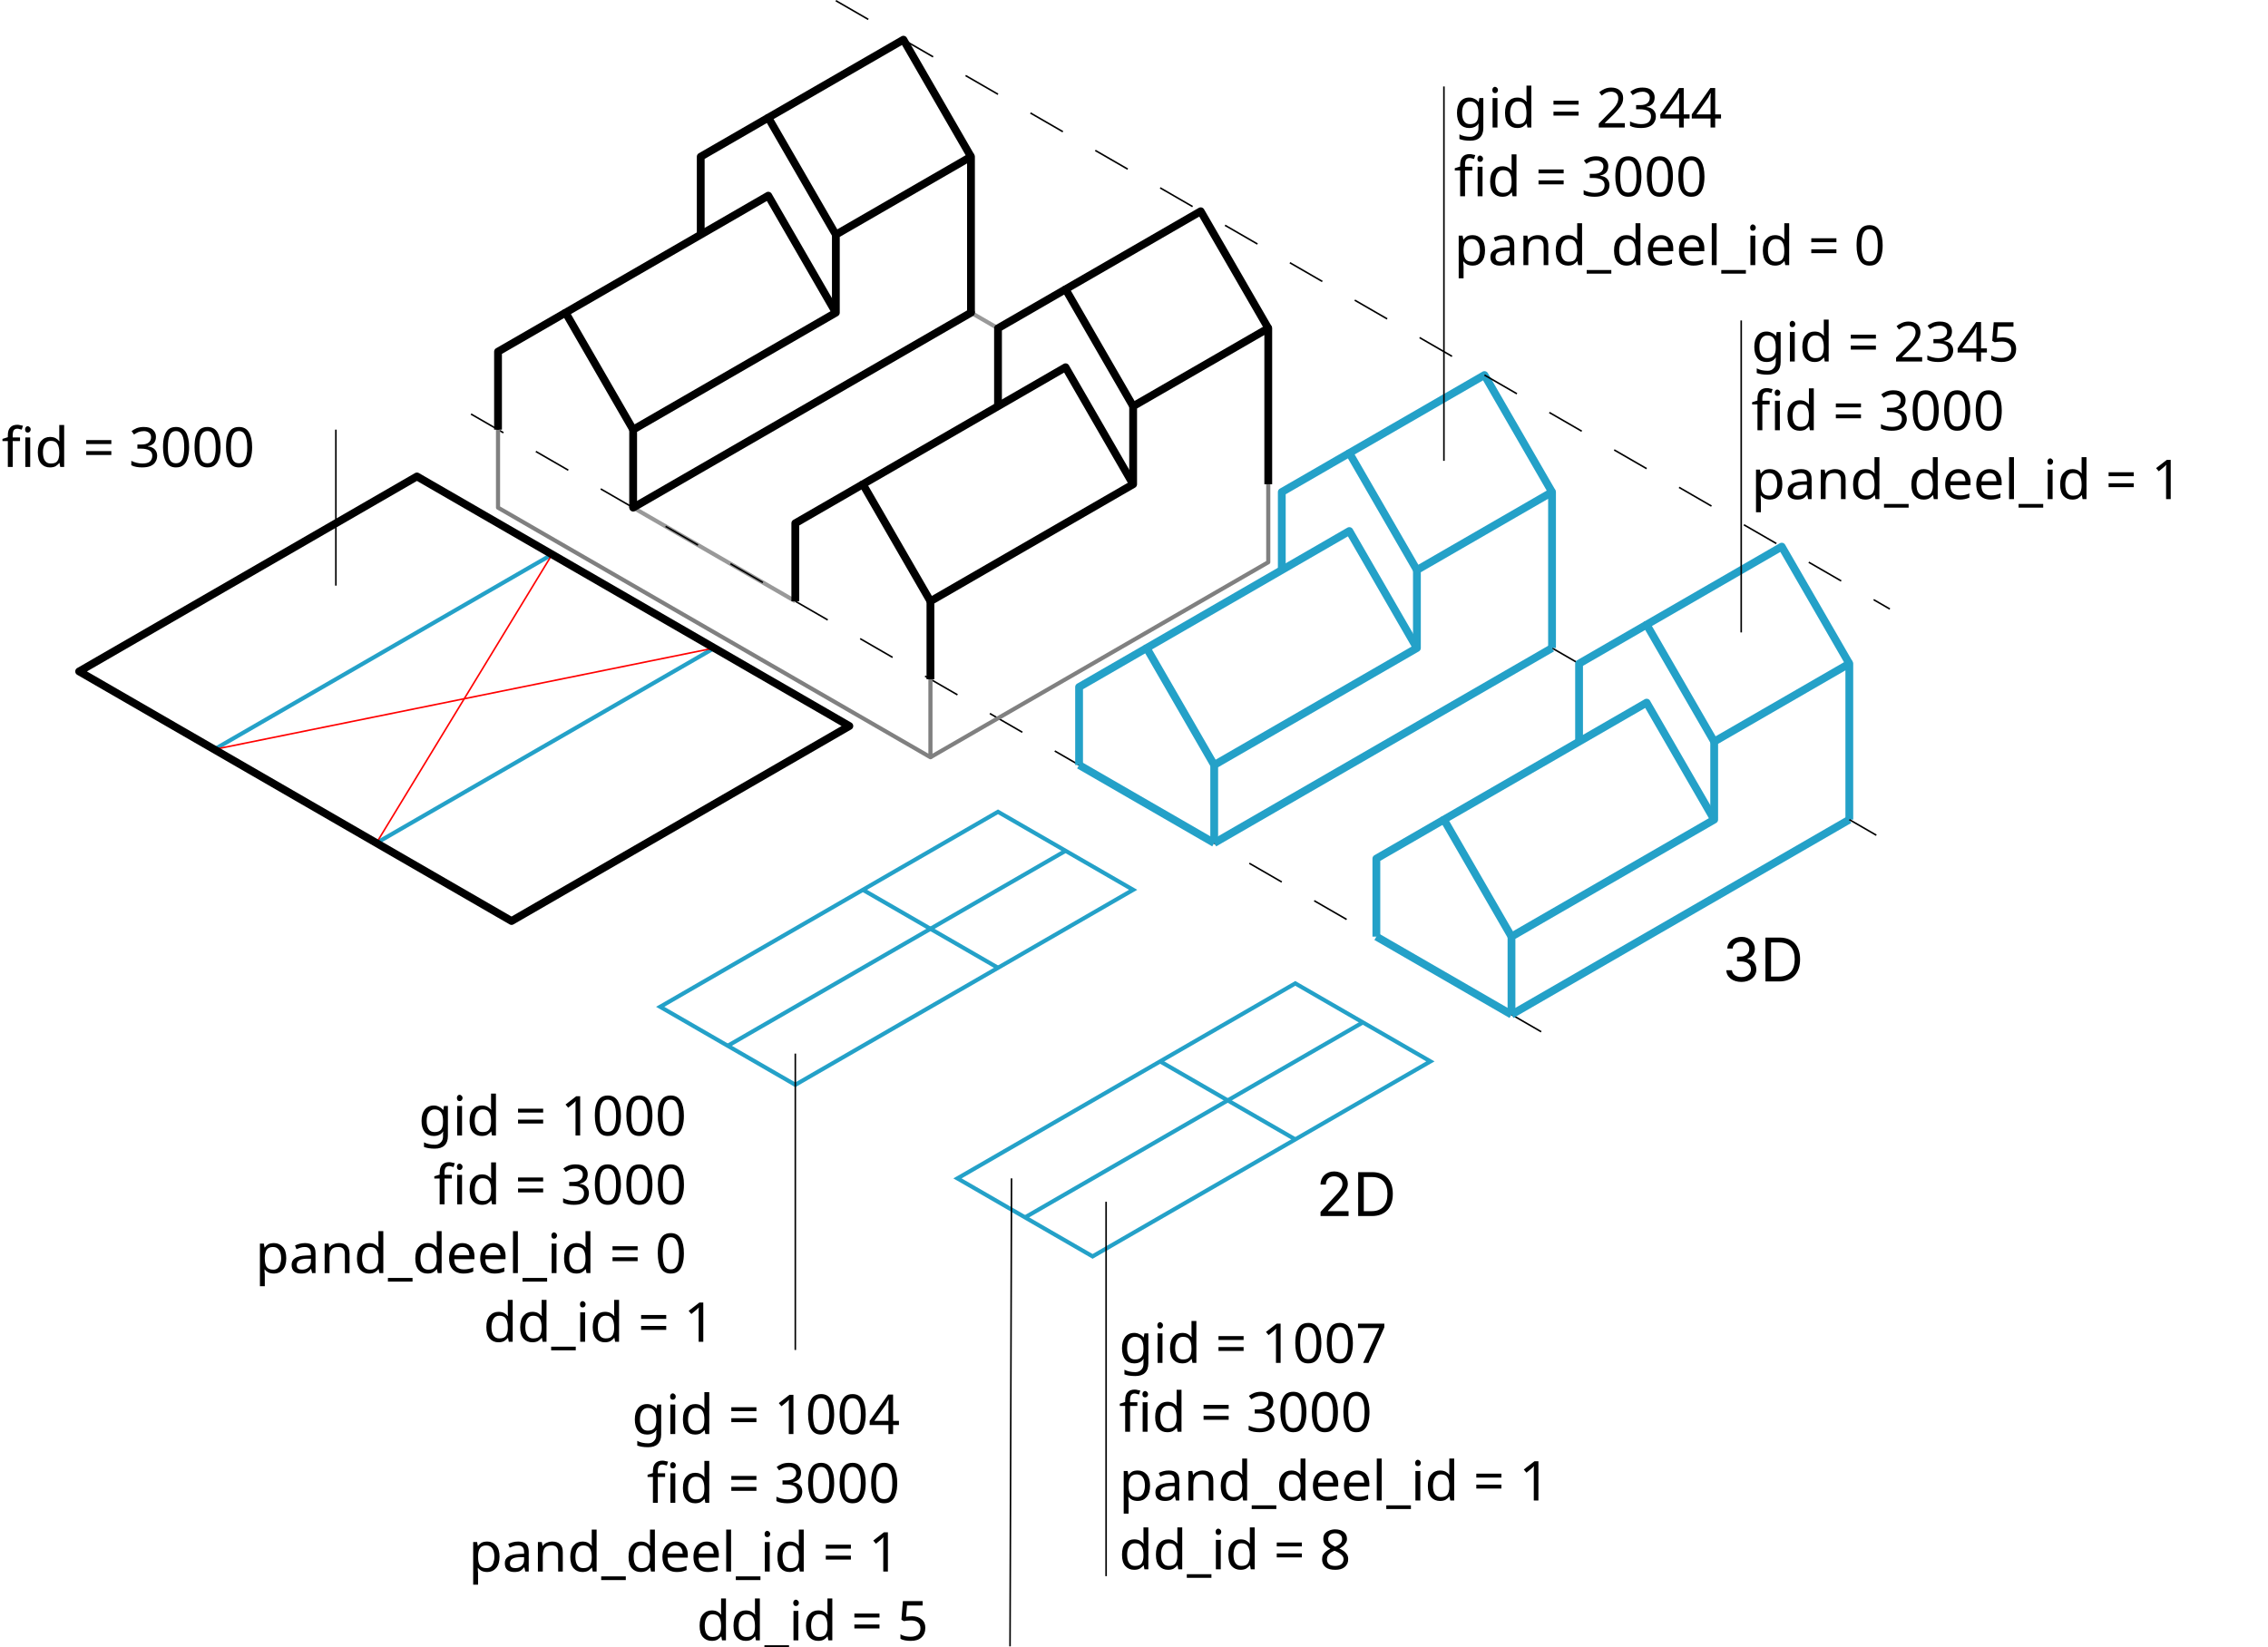
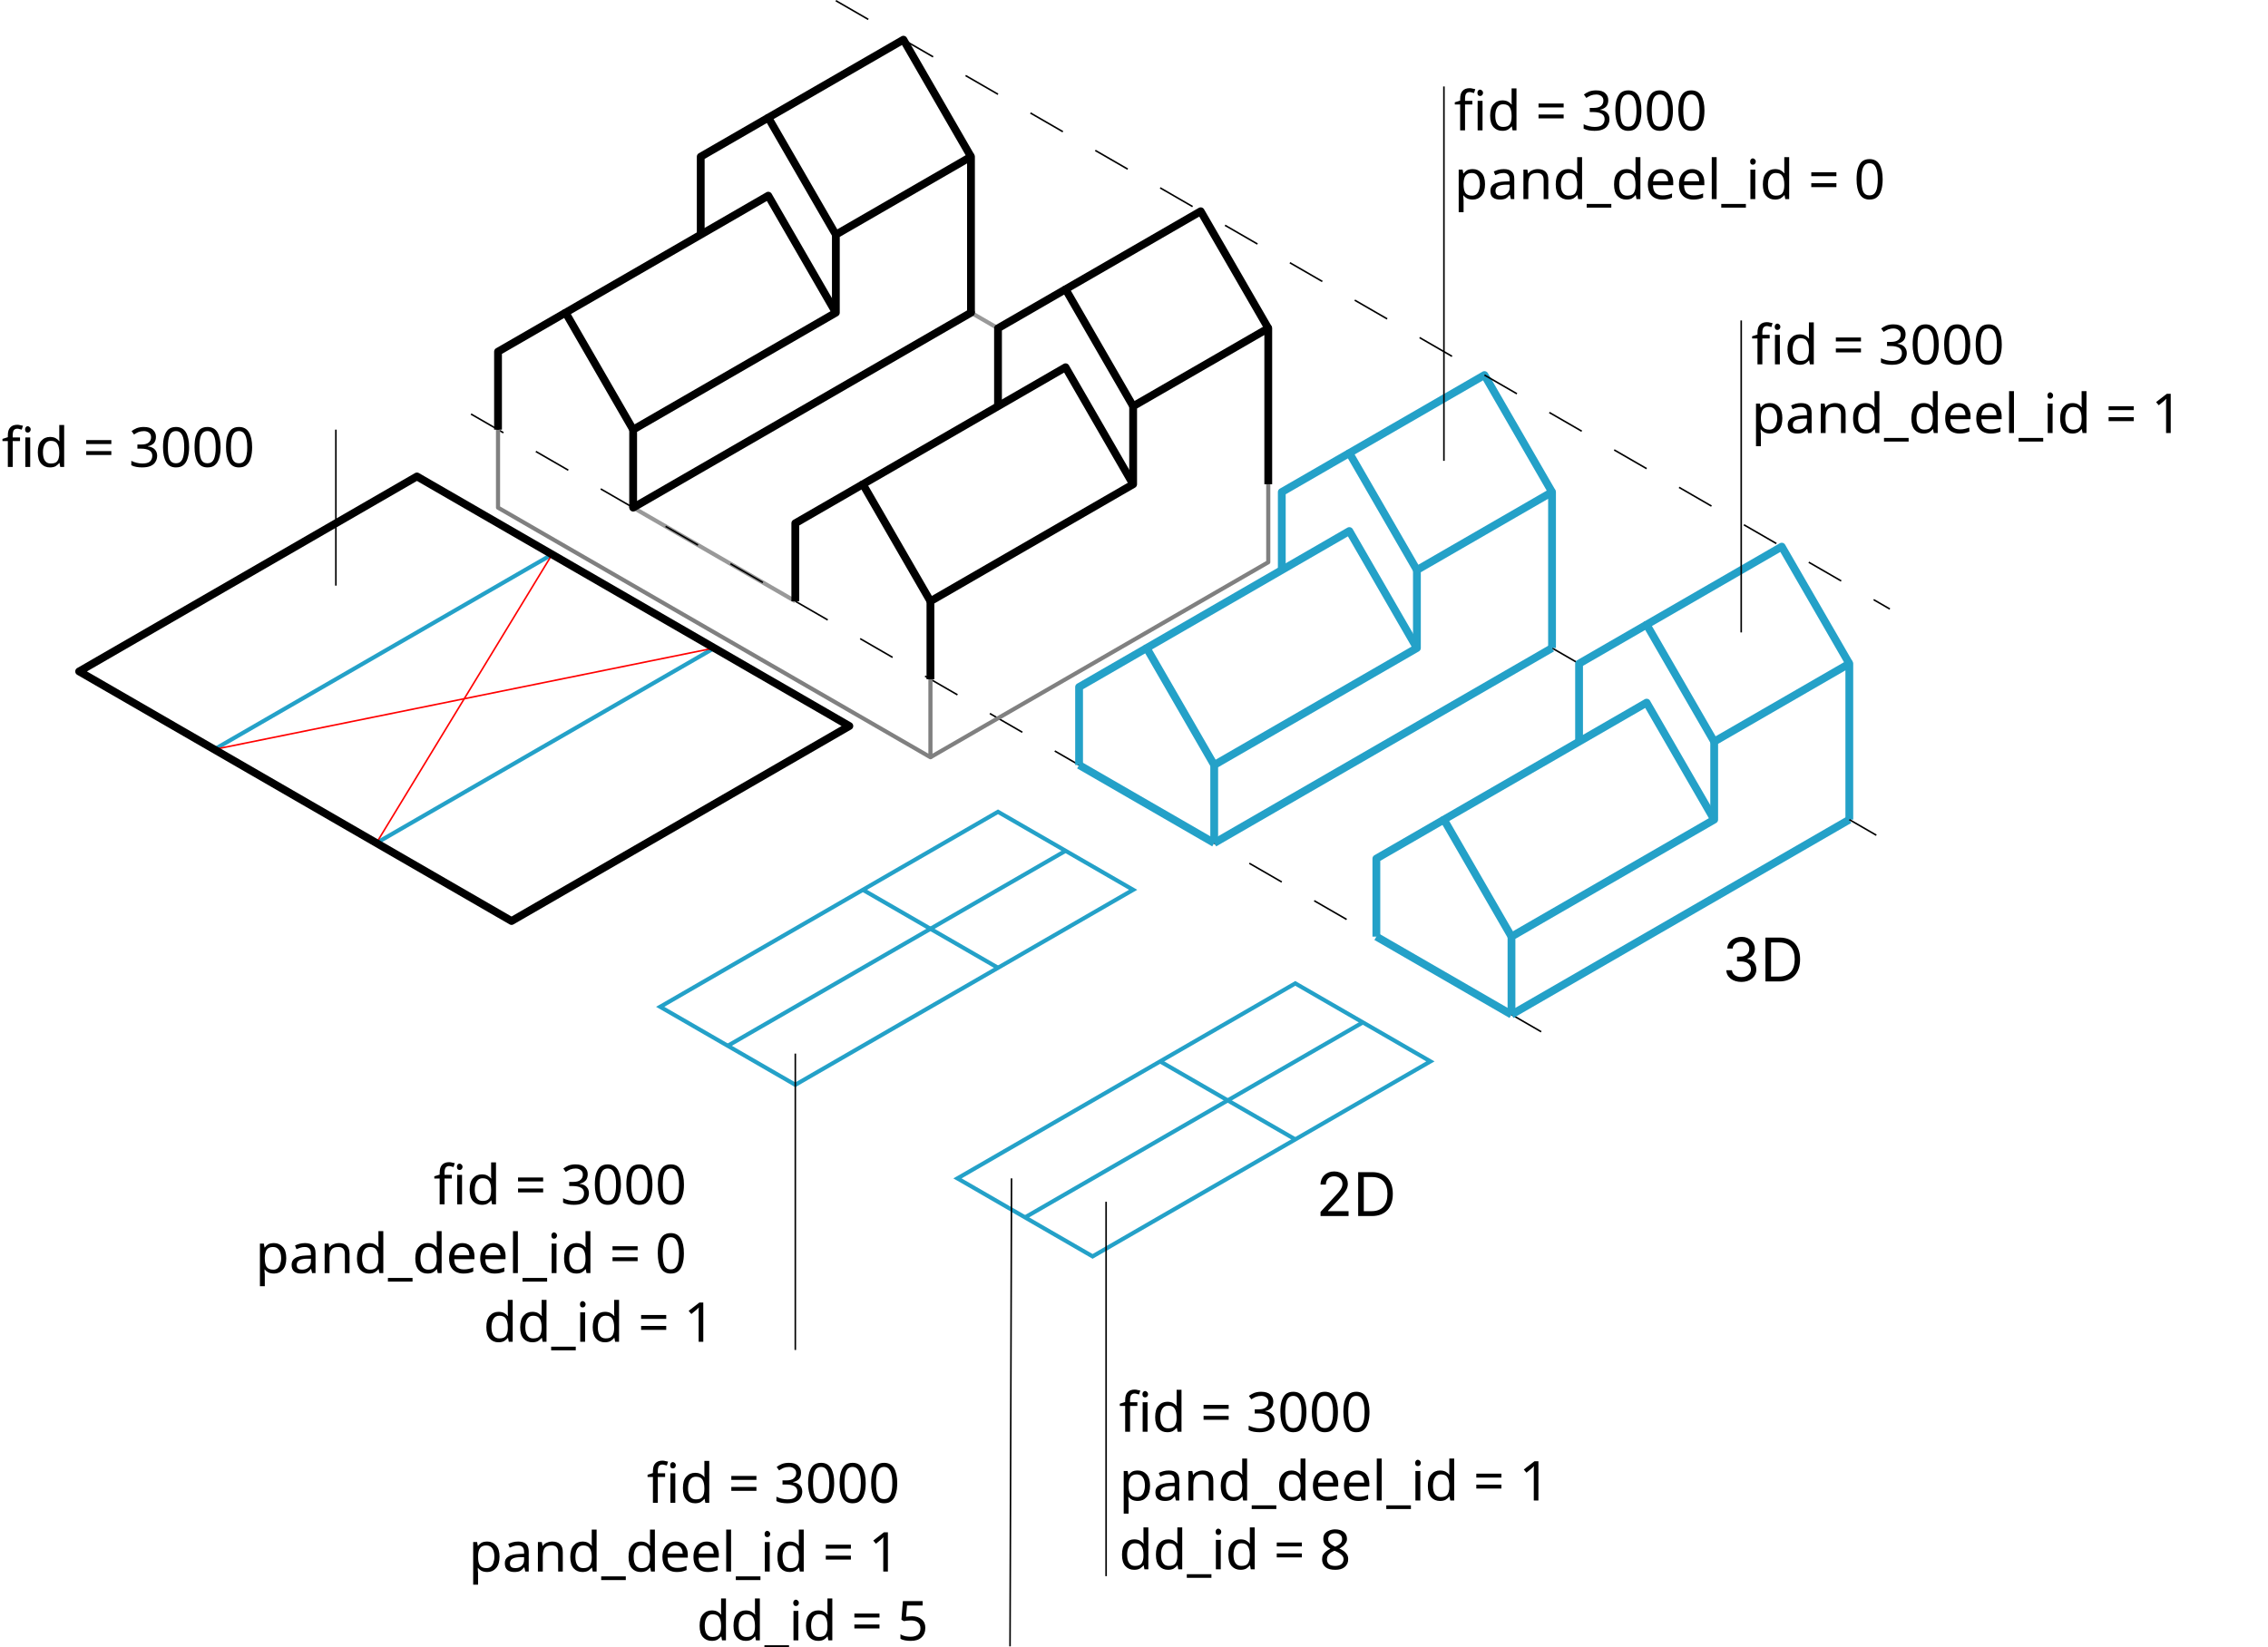
- <svg xmlns="http://www.w3.org/2000/svg" xmlns:ns1="http://www.openswatchbook.org/uri/2009/osb" xmlns:xlink="http://www.w3.org/1999/xlink" width="145.354mm" height="105.543mm" viewBox="0 0 145.354 105.543" version="1.1" id="svg8">
+ <svg xmlns="http://www.w3.org/2000/svg" xmlns:xlink="http://www.w3.org/1999/xlink" width="145.354mm" height="105.543mm" viewBox="0 0 145.354 105.543" version="1.1" id="svg8">
  <defs id="defs2">
-     <linearGradient id="linearGradient1136" ns1:paint="solid">
+     <linearGradient id="linearGradient1136">
      <stop style="stop-color:#000000;stop-opacity:1;" offset="0" id="stop1134" />
    </linearGradient>
-     <linearGradient id="linearGradient1130" ns1:paint="solid">
+     <linearGradient id="linearGradient1130">
      <stop style="stop-color:#999999;stop-opacity:1;" offset="0" id="stop1128" />
    </linearGradient>
-     <linearGradient id="linearGradient1124" ns1:paint="solid" gradientTransform="translate(-20.38544,44.68312)">
+     <linearGradient id="linearGradient1124" gradientTransform="translate(-20.38544,44.68312)">
      <stop style="stop-color:#ff0000;stop-opacity:1;" offset="0" id="stop1122" />
    </linearGradient>
-     <linearGradient id="linearGradient1118" ns1:paint="solid">
+     <linearGradient id="linearGradient1118">
      <stop style="stop-color:#2d5fc1;stop-opacity:1;" offset="0" id="stop1116" />
    </linearGradient>
-     <linearGradient id="linearGradient1112" ns1:paint="solid">
+     <linearGradient id="linearGradient1112">
      <stop style="stop-color:#b4dde6;stop-opacity:1;" offset="0" id="stop1110" />
    </linearGradient>
-     <linearGradient id="linearGradient1106" ns1:paint="solid" gradientTransform="matrix(0.2645833,0,0,0.2645833,-3.908444,225.4188)">
+     <linearGradient id="linearGradient1106" gradientTransform="matrix(0.2645833,0,0,0.2645833,-3.908444,225.4188)">
      <stop style="stop-color:#24a1c8;stop-opacity:1;" offset="0" id="stop1104" />
    </linearGradient>
    <marker style="overflow:visible" id="marker1582" refX="0" refY="0" orient="auto">
      <path transform="scale(-0.6)" d="M 8.719,4.034 -2.207,0.016 8.719,-4.002 c -1.745,2.372 -1.735,5.617 -6e-7,8.035 z" style="fill:#000000;fill-opacity:1;fill-rule:evenodd;stroke:#000000;stroke-width:0.625;stroke-linejoin:round;stroke-opacity:1" id="path1580" />
    </marker>
    <marker style="overflow:visible" id="marker1572" refX="0" refY="0" orient="auto">
      <path transform="scale(-0.6)" d="M 8.719,4.034 -2.207,0.016 8.719,-4.002 c -1.745,2.372 -1.735,5.617 -6e-7,8.035 z" style="fill:#000000;fill-opacity:1;fill-rule:evenodd;stroke:#000000;stroke-width:0.625;stroke-linejoin:round;stroke-opacity:1" id="path1570" />
    </marker>
    <marker style="overflow:visible" id="marker1562" refX="0" refY="0" orient="auto">
      <path transform="scale(-0.6)" d="M 8.719,4.034 -2.207,0.016 8.719,-4.002 c -1.745,2.372 -1.735,5.617 -6e-7,8.035 z" style="fill:#000000;fill-opacity:1;fill-rule:evenodd;stroke:#000000;stroke-width:0.625;stroke-linejoin:round;stroke-opacity:1" id="path1560" />
    </marker>
    <marker style="overflow:visible" id="marker1552" refX="0" refY="0" orient="auto">
      <path transform="scale(-0.6)" d="M 8.719,4.034 -2.207,0.016 8.719,-4.002 c -1.745,2.372 -1.735,5.617 -6e-7,8.035 z" style="fill:#000000;fill-opacity:1;fill-rule:evenodd;stroke:#000000;stroke-width:0.625;stroke-linejoin:round;stroke-opacity:1" id="path1550" />
    </marker>
    <marker style="overflow:visible" id="marker1488" refX="0" refY="0" orient="auto">
      <path transform="scale(-0.6)" d="M 8.719,4.034 -2.207,0.016 8.719,-4.002 c -1.745,2.372 -1.735,5.617 -6e-7,8.035 z" style="fill:#000000;fill-opacity:1;fill-rule:evenodd;stroke:#000000;stroke-width:0.625;stroke-linejoin:round;stroke-opacity:1" id="path1486" />
    </marker>
    <rect x="1.959" y="4.487" width="16.175" height="9.534" id="rect1056" />
    <linearGradient xlink:href="#linearGradient1124" id="linearGradient1126" x1="12.954" y1="57.543" x2="38.971" y2="57.543" gradientUnits="userSpaceOnUse" />
  </defs>
  <g id="layer3" transform="translate(-13.11506,-8.456694)" />
  <g id="layer1" transform="translate(-13.11506,-8.456694)" />
  <g id="layer2" style="display:inline" transform="translate(-13.11506,-8.456694)">
    <g id="g1652" transform="translate(-4.330127,-32.5)" />
  </g>
  <g id="layer4" style="display:inline" transform="translate(-13.11506,-8.456694)" />
  <g id="layer5" transform="translate(-13.11506,-8.456694)">
    <path style="fill:none;stroke:url(#linearGradient1106);stroke-width:0.265px;stroke-linecap:round;stroke-linejoin:round;stroke-opacity:1" d="M 58.89,50 37.239,62.5" id="path3836-4" />
    <path style="fill:none;stroke:url(#linearGradient1130);stroke-width:0.265px;stroke-linecap:butt;stroke-linejoin:miter;stroke-opacity:1" d="m 53.694,41 10.392,6" id="path1017" />
    <path style="fill:none;stroke:url(#linearGradient1130);stroke-width:0.265px;stroke-linecap:butt;stroke-linejoin:miter;stroke-opacity:1" d="M 75.344,28.5 77.076,29.5" id="path1019" />
    <path style="fill:none;stroke:#000000;stroke-width:0.1;stroke-linecap:butt;stroke-linejoin:miter;stroke-miterlimit:4;stroke-dasharray:2.4, 2.4;stroke-dashoffset:0;stroke-opacity:1" d="m 114.315,51 -1.732,-1" id="path1680" />
    <path style="fill:none;stroke:#000000;stroke-width:0.1;stroke-linecap:butt;stroke-linejoin:miter;stroke-miterlimit:4;stroke-dasharray:2.4, 2.4;stroke-dashoffset:0;stroke-opacity:1" d="M 43.301,35 112.583,75" id="path1678-4" />
    <path style="fill:none;stroke:url(#linearGradient1106);stroke-width:0.265px;stroke-linecap:round;stroke-linejoin:round;stroke-opacity:1" d="M 48.497,44 26.847,56.5" id="path3836" />
    <g id="g1323-2" transform="translate(12.99038,32.5)" style="stroke-width:0.5;stroke-miterlimit:4;stroke-dasharray:none">
      <path style="fill:none;stroke:url(#linearGradient1106);stroke-width:0.5;stroke-linecap:butt;stroke-linejoin:round;stroke-miterlimit:4;stroke-dasharray:none;stroke-opacity:1" d="M 99.593,17.5 V 7.5 l -8.66,5 v 5 L 77.942,25 V 30" id="path1038-0-3" />
      <path style="fill:none;stroke:url(#linearGradient1106);stroke-width:0.5;stroke-linecap:butt;stroke-linejoin:round;stroke-miterlimit:4;stroke-dasharray:none;stroke-opacity:1" d="M 99.593,7.5 95.263,2e-6 86.603,5 l 4.33,7.5" id="path1040-3-0" />
      <path style="fill:none;stroke:url(#linearGradient1106);stroke-width:0.5;stroke-linecap:butt;stroke-linejoin:round;stroke-miterlimit:4;stroke-dasharray:none;stroke-opacity:1" d="M 77.942,25 73.612,17.5 86.603,10 l 4.33,7.5" id="path1042-8-1" />
      <path style="fill:none;stroke:url(#linearGradient1106);stroke-width:0.5;stroke-linecap:butt;stroke-linejoin:round;stroke-miterlimit:4;stroke-dasharray:none;stroke-opacity:1" d="m 73.612,17.5 -4.33,2.5 v 5" id="path1044-0-6" />
      <path style="fill:none;stroke:url(#linearGradient1106);stroke-width:0.5;stroke-linecap:butt;stroke-linejoin:round;stroke-miterlimit:4;stroke-dasharray:none;stroke-opacity:1" d="m 86.603,5 -4.33,2.5 v 5" id="path1046-7-6" />
      <path style="fill:none;stroke:url(#linearGradient1106);stroke-width:0.5;stroke-linecap:butt;stroke-linejoin:miter;stroke-miterlimit:4;stroke-dasharray:none;stroke-opacity:1" d="M 99.593,17.5 77.942,30" id="path1096-8-1" />
      <path style="fill:none;stroke:url(#linearGradient1106);stroke-width:0.5;stroke-linecap:butt;stroke-linejoin:miter;stroke-miterlimit:4;stroke-dasharray:none;stroke-opacity:1" d="M 77.942,30 69.282,25" id="path1303-8" />
    </g>
    <path style="fill:none;stroke:#000000;stroke-width:0.1;stroke-linecap:butt;stroke-linejoin:miter;stroke-miterlimit:4;stroke-dasharray:2.4, 2.4;stroke-dashoffset:0;stroke-opacity:1" d="M 66.684,8.5 134.234,47.5" id="path1678" />
    <path style="display:inline;fill:none;fill-opacity:1;stroke:none;stroke-width:0.265px;stroke-linecap:butt;stroke-linejoin:miter;stroke-opacity:1" d="M 53.694,41 45.033,36 66.684,23.5 75.344,28.5 53.694,41" id="path1102" />
    <path style="fill:none;stroke:#808080;stroke-width:0.265px;stroke-linecap:butt;stroke-linejoin:round;stroke-opacity:1" d="m 45.033,36 v 5 l 27.713,16 v -5" id="path1034" />
    <path style="fill:none;stroke:#808080;stroke-width:0.265px;stroke-linecap:butt;stroke-linejoin:round;stroke-opacity:1" d="M 72.746,57 94.397,44.5 v -5" id="path1036" />
    <g id="g1080" style="display:inline;stroke-width:0.1;stroke-linecap:round;stroke-linejoin:round;stroke-miterlimit:4;stroke-dasharray:none" transform="translate(13.8564,-6.000001)">
      <path style="fill:none;stroke:url(#linearGradient1126);stroke-width:0.1;stroke-linecap:round;stroke-linejoin:round;stroke-miterlimit:4;stroke-dasharray:none;stroke-dashoffset:0;stroke-opacity:1" d="M 12.99,62.5 45.033,56" id="path1074" />
      <path style="fill:none;stroke:#ff0000;stroke-width:0.1;stroke-linecap:round;stroke-linejoin:round;stroke-miterlimit:4;stroke-dasharray:none;stroke-dashoffset:0;stroke-opacity:1" d="M 34.641,50 23.383,68.5" id="path1076" />
    </g>
    <path style="display:inline;fill:none;stroke:#000000;stroke-width:0.5;stroke-linecap:round;stroke-linejoin:miter;stroke-miterlimit:4;stroke-dasharray:none;stroke-opacity:1" d="M 75.344,28.5 53.694,41" id="path1096" />
    <g id="g1068" style="display:inline;stroke:#000000;stroke-linejoin:round" transform="translate(40.70319,-21.5)">
      <g id="g1060" transform="translate(5.6766653e-8,15)" style="stroke:#000000;stroke-linejoin:round">
        <path style="fill:none;stroke:#000000;stroke-width:0.5;stroke-linecap:butt;stroke-linejoin:round;stroke-miterlimit:4;stroke-dasharray:none;stroke-opacity:1" d="M 34.641,35 V 25 l -8.66,5 v 5 L 12.99,42.5 v 5" id="path1038" />
        <path style="fill:none;stroke:#000000;stroke-width:0.5;stroke-linecap:butt;stroke-linejoin:round;stroke-miterlimit:4;stroke-dasharray:none;stroke-opacity:1" d="m 34.641,25 -4.33,-7.5 -8.66,5 4.33,7.5" id="path1040" />
        <path style="fill:none;stroke:#000000;stroke-width:0.5;stroke-linecap:butt;stroke-linejoin:round;stroke-miterlimit:4;stroke-dasharray:none;stroke-opacity:1" d="m 12.99,42.5 -4.33,-7.5 12.99,-7.5 4.33,7.5" id="path1042" />
        <path style="fill:none;stroke:#000000;stroke-width:0.5;stroke-linecap:butt;stroke-linejoin:round;stroke-miterlimit:4;stroke-dasharray:none;stroke-opacity:1" d="m 8.66,35 -4.33,2.5 V 42.5" id="path1044" />
        <path style="fill:none;stroke:#000000;stroke-width:0.5;stroke-linecap:butt;stroke-linejoin:round;stroke-miterlimit:4;stroke-dasharray:none;stroke-opacity:1" d="m 21.651,22.5 -4.33,2.5 v 5" id="path1046" />
      </g>
    </g>
    <g id="g1729" transform="translate(-33.77499,-3.499999)" style="stroke:url(#linearGradient1106)">
      <path style="fill:none;stroke:url(#linearGradient1106);stroke-width:0.265px;stroke-linecap:butt;stroke-linejoin:miter;stroke-opacity:1" d="M 89.201,76.5 110.851,64 119.512,69 97.861,81.5 Z" id="path1693-1" />
      <path style="fill:none;stroke:url(#linearGradient1106);stroke-width:0.265px;stroke-linecap:butt;stroke-linejoin:miter;stroke-opacity:1" d="M 93.531,79 115.181,66.5" id="path1718" />
      <path style="fill:none;stroke:url(#linearGradient1106);stroke-width:0.265px;stroke-linecap:butt;stroke-linejoin:miter;stroke-opacity:1" d="m 110.851,74 -8.66,-5" id="path1720" />
    </g>
    <path style="fill:none;stroke:#000000;stroke-width:0.5;stroke-linecap:round;stroke-linejoin:round;stroke-miterlimit:4;stroke-dasharray:none;stroke-opacity:1" d="M 18.187,51.5 45.899,67.5 67.55,55 39.837,39 Z" id="path1691-6" />
    <text xml:space="preserve" style="font-size:3.881px;line-height:1.25;font-family:Inter;-inkscape-font-specification:'Inter, Normal';stroke-width:0.265" x="123.518" y="71.378" id="text3766">
      <tspan id="tspan3764" x="123.518" y="71.378" style="stroke-width:0.265">3D</tspan>
    </text>
    <text xml:space="preserve" style="font-size:3.881px;line-height:1.25;font-family:Inter;-inkscape-font-specification:'Inter, Normal';stroke-width:0.265" x="97.449" y="86.415" id="text3770">
      <tspan id="tspan3768" x="97.449" y="86.415" style="stroke-width:0.265">2D</tspan>
    </text>
    <path style="fill:none;stroke:#000000;stroke-width:0.1;stroke-linecap:butt;stroke-linejoin:miter;stroke-miterlimit:4;stroke-dasharray:none;stroke-opacity:1" d="m 34.641,36 v 10" id="path3804" />
    <g id="g1068-9" style="display:inline;stroke:#000000;stroke-linejoin:round" transform="translate(59.75575,-10.5)">
      <g id="g1060-3" transform="translate(5.6766653e-8,15)" style="stroke:#000000;stroke-linejoin:round">
        <path style="fill:none;stroke:#000000;stroke-width:0.5;stroke-linecap:butt;stroke-linejoin:round;stroke-miterlimit:4;stroke-dasharray:none;stroke-opacity:1" d="M 34.641,35 V 25 l -8.66,5 v 5 L 12.99,42.5 v 5" id="path1038-2" />
        <path style="fill:none;stroke:#000000;stroke-width:0.5;stroke-linecap:butt;stroke-linejoin:round;stroke-miterlimit:4;stroke-dasharray:none;stroke-opacity:1" d="m 34.641,25 -4.33,-7.5 -8.66,5 4.33,7.5" id="path1040-4" />
        <path style="fill:none;stroke:#000000;stroke-width:0.5;stroke-linecap:butt;stroke-linejoin:round;stroke-miterlimit:4;stroke-dasharray:none;stroke-opacity:1" d="m 12.99,42.5 -4.33,-7.5 12.99,-7.5 4.33,7.5" id="path1042-3" />
        <path style="fill:none;stroke:#000000;stroke-width:0.5;stroke-linecap:butt;stroke-linejoin:round;stroke-miterlimit:4;stroke-dasharray:none;stroke-opacity:1" d="m 8.66,35 -4.33,2.5 V 42.5" id="path1044-7" />
        <path style="fill:none;stroke:#000000;stroke-width:0.5;stroke-linecap:butt;stroke-linejoin:round;stroke-miterlimit:4;stroke-dasharray:none;stroke-opacity:1" d="m 21.651,22.5 -4.33,2.5 v 5" id="path1046-1" />
      </g>
    </g>
    <g id="g1729-6" transform="translate(-14.72243,7.5)" style="stroke:url(#linearGradient1106)">
      <path style="fill:none;stroke:url(#linearGradient1106);stroke-width:0.265px;stroke-linecap:butt;stroke-linejoin:miter;stroke-opacity:1" d="M 89.201,76.5 110.851,64 119.512,69 97.861,81.5 Z" id="path1693-1-4" />
      <path style="fill:none;stroke:url(#linearGradient1106);stroke-width:0.265px;stroke-linecap:butt;stroke-linejoin:miter;stroke-opacity:1" d="M 93.531,79 115.181,66.5" id="path1718-8" />
      <path style="fill:none;stroke:url(#linearGradient1106);stroke-width:0.265px;stroke-linecap:butt;stroke-linejoin:miter;stroke-opacity:1" d="m 110.851,74 -8.66,-5" id="path1720-5" />
    </g>
-     <text xml:space="preserve" style="font-style:normal;font-variant:normal;font-weight:normal;font-stretch:normal;font-size:3.528px;line-height:1.25;font-family:'Roboto Mono';-inkscape-font-specification:'Roboto Mono, Normal';font-variant-ligatures:normal;font-variant-caps:normal;font-variant-numeric:normal;font-variant-east-asian:normal;text-align:end;text-anchor:end;stroke-width:0.265;" x="63.541" y="81.251" id="text3770-3">
-       <tspan id="tspan957" x="63.541" y="81.251">gid = 1000</tspan>
+     <text xml:space="preserve" style="font-style:normal;font-variant:normal;font-weight:normal;font-stretch:normal;font-size:3.528px;line-height:1.25;font-family:'Roboto Mono';-inkscape-font-specification:'Roboto Mono, Normal';font-variant-ligatures:normal;font-variant-caps:normal;font-variant-numeric:normal;font-variant-east-asian:normal;text-align:end;text-anchor:end;stroke-width:0.265" x="63.541" y="81.251" id="text3770-3">
+       <tspan id="tspan957" x="63.541" y="81.251" />
      <tspan id="tspan959" x="63.541" y="85.661">fid = 3000</tspan>
      <tspan id="tspan961" x="63.541" y="90.07">pand_deel_id = 0</tspan>
      <tspan id="tspan963" x="63.541" y="94.48">dd_id = 1</tspan>
    </text>
    <text xml:space="preserve" style="font-style:normal;font-variant:normal;font-weight:normal;font-stretch:normal;font-size:3.528px;line-height:1.25;font-family:'Roboto Mono';-inkscape-font-specification:'Roboto Mono, Normal';font-variant-ligatures:normal;font-variant-caps:normal;font-variant-numeric:normal;font-variant-east-asian:normal;text-align:end;text-anchor:end;stroke-width:0.265" x="77.209" y="100.388" id="text3770-3-0">
-       <tspan id="tspan992" x="77.209" y="100.388">gid = 1004</tspan>
+       <tspan id="tspan992" x="77.209" y="100.388" />
      <tspan id="tspan994" x="77.209" y="104.798">fid = 3000</tspan>
      <tspan id="tspan996" x="77.209" y="109.207">pand_deel_id = 1</tspan>
      <tspan id="tspan998" x="77.209" y="113.617">dd_id = 5</tspan>
    </text>
    <path style="fill:none;stroke:#000000;stroke-width:0.1;stroke-linecap:butt;stroke-linejoin:miter;stroke-miterlimit:4;stroke-dasharray:none;stroke-opacity:1" d="M 64.086,95 V 76" id="path3804-6" />
    <path style="fill:none;stroke:#000000;stroke-width:0.1;stroke-linecap:butt;stroke-linejoin:miter;stroke-miterlimit:4;stroke-dasharray:none;stroke-opacity:1" d="m 77.847,114 0.096,-30" id="path3804-6-6" />
    <g id="g1323-2-0" transform="translate(32.04294,43.5)" style="stroke-width:0.5;stroke-miterlimit:4;stroke-dasharray:none">
      <path style="fill:none;stroke:url(#linearGradient1106);stroke-width:0.5;stroke-linecap:butt;stroke-linejoin:round;stroke-miterlimit:4;stroke-dasharray:none;stroke-opacity:1" d="M 99.593,17.5 V 7.5 l -8.66,5 v 5 L 77.942,25 V 30" id="path1038-0-3-1" />
      <path style="fill:none;stroke:url(#linearGradient1106);stroke-width:0.5;stroke-linecap:butt;stroke-linejoin:round;stroke-miterlimit:4;stroke-dasharray:none;stroke-opacity:1" d="M 99.593,7.5 95.263,2e-6 86.603,5 l 4.33,7.5" id="path1040-3-0-5" />
      <path style="fill:none;stroke:url(#linearGradient1106);stroke-width:0.5;stroke-linecap:butt;stroke-linejoin:round;stroke-miterlimit:4;stroke-dasharray:none;stroke-opacity:1" d="M 77.942,25 73.612,17.5 86.603,10 l 4.33,7.5" id="path1042-8-1-9" />
      <path style="fill:none;stroke:url(#linearGradient1106);stroke-width:0.5;stroke-linecap:butt;stroke-linejoin:round;stroke-miterlimit:4;stroke-dasharray:none;stroke-opacity:1" d="m 73.612,17.5 -4.33,2.5 v 5" id="path1044-0-6-7" />
      <path style="fill:none;stroke:url(#linearGradient1106);stroke-width:0.5;stroke-linecap:butt;stroke-linejoin:round;stroke-miterlimit:4;stroke-dasharray:none;stroke-opacity:1" d="m 86.603,5 -4.33,2.5 v 5" id="path1046-7-6-0" />
      <path style="fill:none;stroke:url(#linearGradient1106);stroke-width:0.5;stroke-linecap:butt;stroke-linejoin:miter;stroke-miterlimit:4;stroke-dasharray:none;stroke-opacity:1" d="M 99.593,17.5 77.942,30" id="path1096-8-1-6" />
      <path style="fill:none;stroke:url(#linearGradient1106);stroke-width:0.5;stroke-linecap:butt;stroke-linejoin:miter;stroke-miterlimit:4;stroke-dasharray:none;stroke-opacity:1" d="M 77.942,30 69.282,25" id="path1303-8-2" />
    </g>
    <path style="fill:none;stroke:#000000;stroke-width:0.1;stroke-linecap:butt;stroke-linejoin:miter;stroke-miterlimit:4;stroke-dasharray:none;stroke-opacity:1" d="M 84.004,109.5 V 85.5" id="path3804-6-6-7" />
    <text xml:space="preserve" style="font-style:normal;font-variant:normal;font-weight:normal;font-stretch:normal;font-size:3.528px;line-height:1.25;font-family:'Roboto Mono';-inkscape-font-specification:'Roboto Mono, Normal';font-variant-ligatures:normal;font-variant-caps:normal;font-variant-numeric:normal;font-variant-east-asian:normal;text-align:start;text-anchor:start;stroke-width:0.265" x="84.835" y="95.829" id="text3770-3-0-7">
-       <tspan id="tspan1172" x="84.835" y="95.829">gid = 1007</tspan>
+       <tspan id="tspan1172" x="84.835" y="95.829" />
      <tspan id="tspan1174" x="84.835" y="100.239">fid = 3000</tspan>
      <tspan id="tspan1176" x="84.835" y="104.649">pand_deel_id = 1</tspan>
      <tspan id="tspan1178" x="84.835" y="109.059">dd_id = 8</tspan>
    </text>
    <text xml:space="preserve" style="font-style:normal;font-variant:normal;font-weight:normal;font-stretch:normal;font-size:3.528px;line-height:1.25;font-family:'Roboto Mono';-inkscape-font-specification:'Roboto Mono, Normal';font-variant-ligatures:normal;font-variant-caps:normal;font-variant-numeric:normal;font-variant-east-asian:normal;text-align:end;text-anchor:end;stroke-width:0.265;" x="34.032" y="38.387" id="text3770-3-9">
      <tspan id="tspan1207" x="34.032" y="38.387">fid = 3000</tspan>
    </text>
-     <text xml:space="preserve" style="font-style:normal;font-variant:normal;font-weight:normal;font-stretch:normal;font-size:3.528px;line-height:1.25;font-family:'Roboto Mono';-inkscape-font-specification:'Roboto Mono, Normal';font-variant-ligatures:normal;font-variant-caps:normal;font-variant-numeric:normal;font-variant-east-asian:normal;text-align:start;text-anchor:start;stroke-width:0.265;" x="125.358" y="31.633" id="text3770-3-7">
-       <tspan id="tspan1284" x="125.358" y="31.633">gid = 2345</tspan>
-       <tspan id="tspan1286" x="125.358" y="36.042">fid = 3000</tspan>
-       <tspan id="tspan1288" x="125.358" y="40.452">pand_deel_id = 1</tspan>
+     <text xml:space="preserve" style="font-style:normal;font-variant:normal;font-weight:normal;font-stretch:normal;font-size:3.528px;line-height:1.25;font-family:'Roboto Mono';-inkscape-font-specification:'Roboto Mono, Normal';font-variant-ligatures:normal;font-variant-caps:normal;font-variant-numeric:normal;font-variant-east-asian:normal;text-align:start;text-anchor:start;stroke-width:0.265" x="125.358" y="27.399" id="text3770-3-7">
+       <tspan id="tspan1284" x="125.358" y="27.399" />
+       <tspan id="tspan1286" x="125.358" y="31.809">fid = 3000</tspan>
+       <tspan id="tspan1288" x="125.358" y="36.219">pand_deel_id = 1</tspan>
    </text>
    <path style="fill:none;stroke:#000000;stroke-width:0.1;stroke-linecap:butt;stroke-linejoin:miter;stroke-miterlimit:4;stroke-dasharray:none;stroke-opacity:1" d="m 124.708,29 v 20" id="path3804-68" />
-     <text xml:space="preserve" style="font-style:normal;font-variant:normal;font-weight:normal;font-stretch:normal;font-size:3.528px;line-height:1.25;font-family:'Roboto Mono';-inkscape-font-specification:'Roboto Mono, Normal';font-variant-ligatures:normal;font-variant-caps:normal;font-variant-numeric:normal;font-variant-east-asian:normal;text-align:start;text-anchor:start;stroke-width:0.265" x="106.306" y="16.633" id="text3770-3-7-5">
-       <tspan id="tspan1236-6" x="106.306" y="16.633" style="font-style:normal;font-variant:normal;font-weight:normal;font-stretch:normal;font-size:3.528px;font-family:'Roboto Mono';-inkscape-font-specification:'Roboto Mono, Normal';font-variant-ligatures:normal;font-variant-caps:normal;font-variant-numeric:normal;font-variant-east-asian:normal;stroke-width:0.265">gid = 2344</tspan>
-       <tspan id="tspan1238-0" x="106.306" y="21.042" style="font-style:normal;font-variant:normal;font-weight:normal;font-stretch:normal;font-size:3.528px;font-family:'Roboto Mono';-inkscape-font-specification:'Roboto Mono, Normal';font-variant-ligatures:normal;font-variant-caps:normal;font-variant-numeric:normal;font-variant-east-asian:normal;stroke-width:0.265">fid = 3000</tspan>
-       <tspan id="tspan1240-4" x="106.306" y="25.452" style="font-style:normal;font-variant:normal;font-weight:normal;font-stretch:normal;font-size:3.528px;font-family:'Roboto Mono';-inkscape-font-specification:'Roboto Mono, Normal';font-variant-ligatures:normal;font-variant-caps:normal;font-variant-numeric:normal;font-variant-east-asian:normal;stroke-width:0.265">pand_deel_id = 0</tspan>
+     <text xml:space="preserve" style="font-style:normal;font-variant:normal;font-weight:normal;font-stretch:normal;font-size:3.528px;line-height:1.25;font-family:'Roboto Mono';-inkscape-font-specification:'Roboto Mono, Normal';font-variant-ligatures:normal;font-variant-caps:normal;font-variant-numeric:normal;font-variant-east-asian:normal;text-align:start;text-anchor:start;stroke-width:0.265" x="106.306" y="12.399" id="text3770-3-7-5">
+       <tspan id="tspan1236-6" x="106.306" y="12.399" style="font-style:normal;font-variant:normal;font-weight:normal;font-stretch:normal;font-size:3.528px;font-family:'Roboto Mono';-inkscape-font-specification:'Roboto Mono, Normal';font-variant-ligatures:normal;font-variant-caps:normal;font-variant-numeric:normal;font-variant-east-asian:normal;stroke-width:0.265" />
+       <tspan id="tspan1238-0" x="106.306" y="16.809" style="font-style:normal;font-variant:normal;font-weight:normal;font-stretch:normal;font-size:3.528px;font-family:'Roboto Mono';-inkscape-font-specification:'Roboto Mono, Normal';font-variant-ligatures:normal;font-variant-caps:normal;font-variant-numeric:normal;font-variant-east-asian:normal;stroke-width:0.265">fid = 3000</tspan>
+       <tspan id="tspan1240-4" x="106.306" y="21.219" style="font-style:normal;font-variant:normal;font-weight:normal;font-stretch:normal;font-size:3.528px;font-family:'Roboto Mono';-inkscape-font-specification:'Roboto Mono, Normal';font-variant-ligatures:normal;font-variant-caps:normal;font-variant-numeric:normal;font-variant-east-asian:normal;stroke-width:0.265">pand_deel_id = 0</tspan>
    </text>
    <path style="fill:none;stroke:#000000;stroke-width:0.1;stroke-linecap:butt;stroke-linejoin:miter;stroke-miterlimit:4;stroke-dasharray:none;stroke-opacity:1" d="m 105.655,14 v 24" id="path3804-68-6" />
    <path style="fill:none;stroke:#000000;stroke-width:0.1;stroke-linecap:butt;stroke-linejoin:miter;stroke-miterlimit:4;stroke-dasharray:2.4, 2.4;stroke-dashoffset:0;stroke-opacity:1" d="m 133.368,62 -1.732,-1" id="path1680-7" />
  </g>
</svg>
